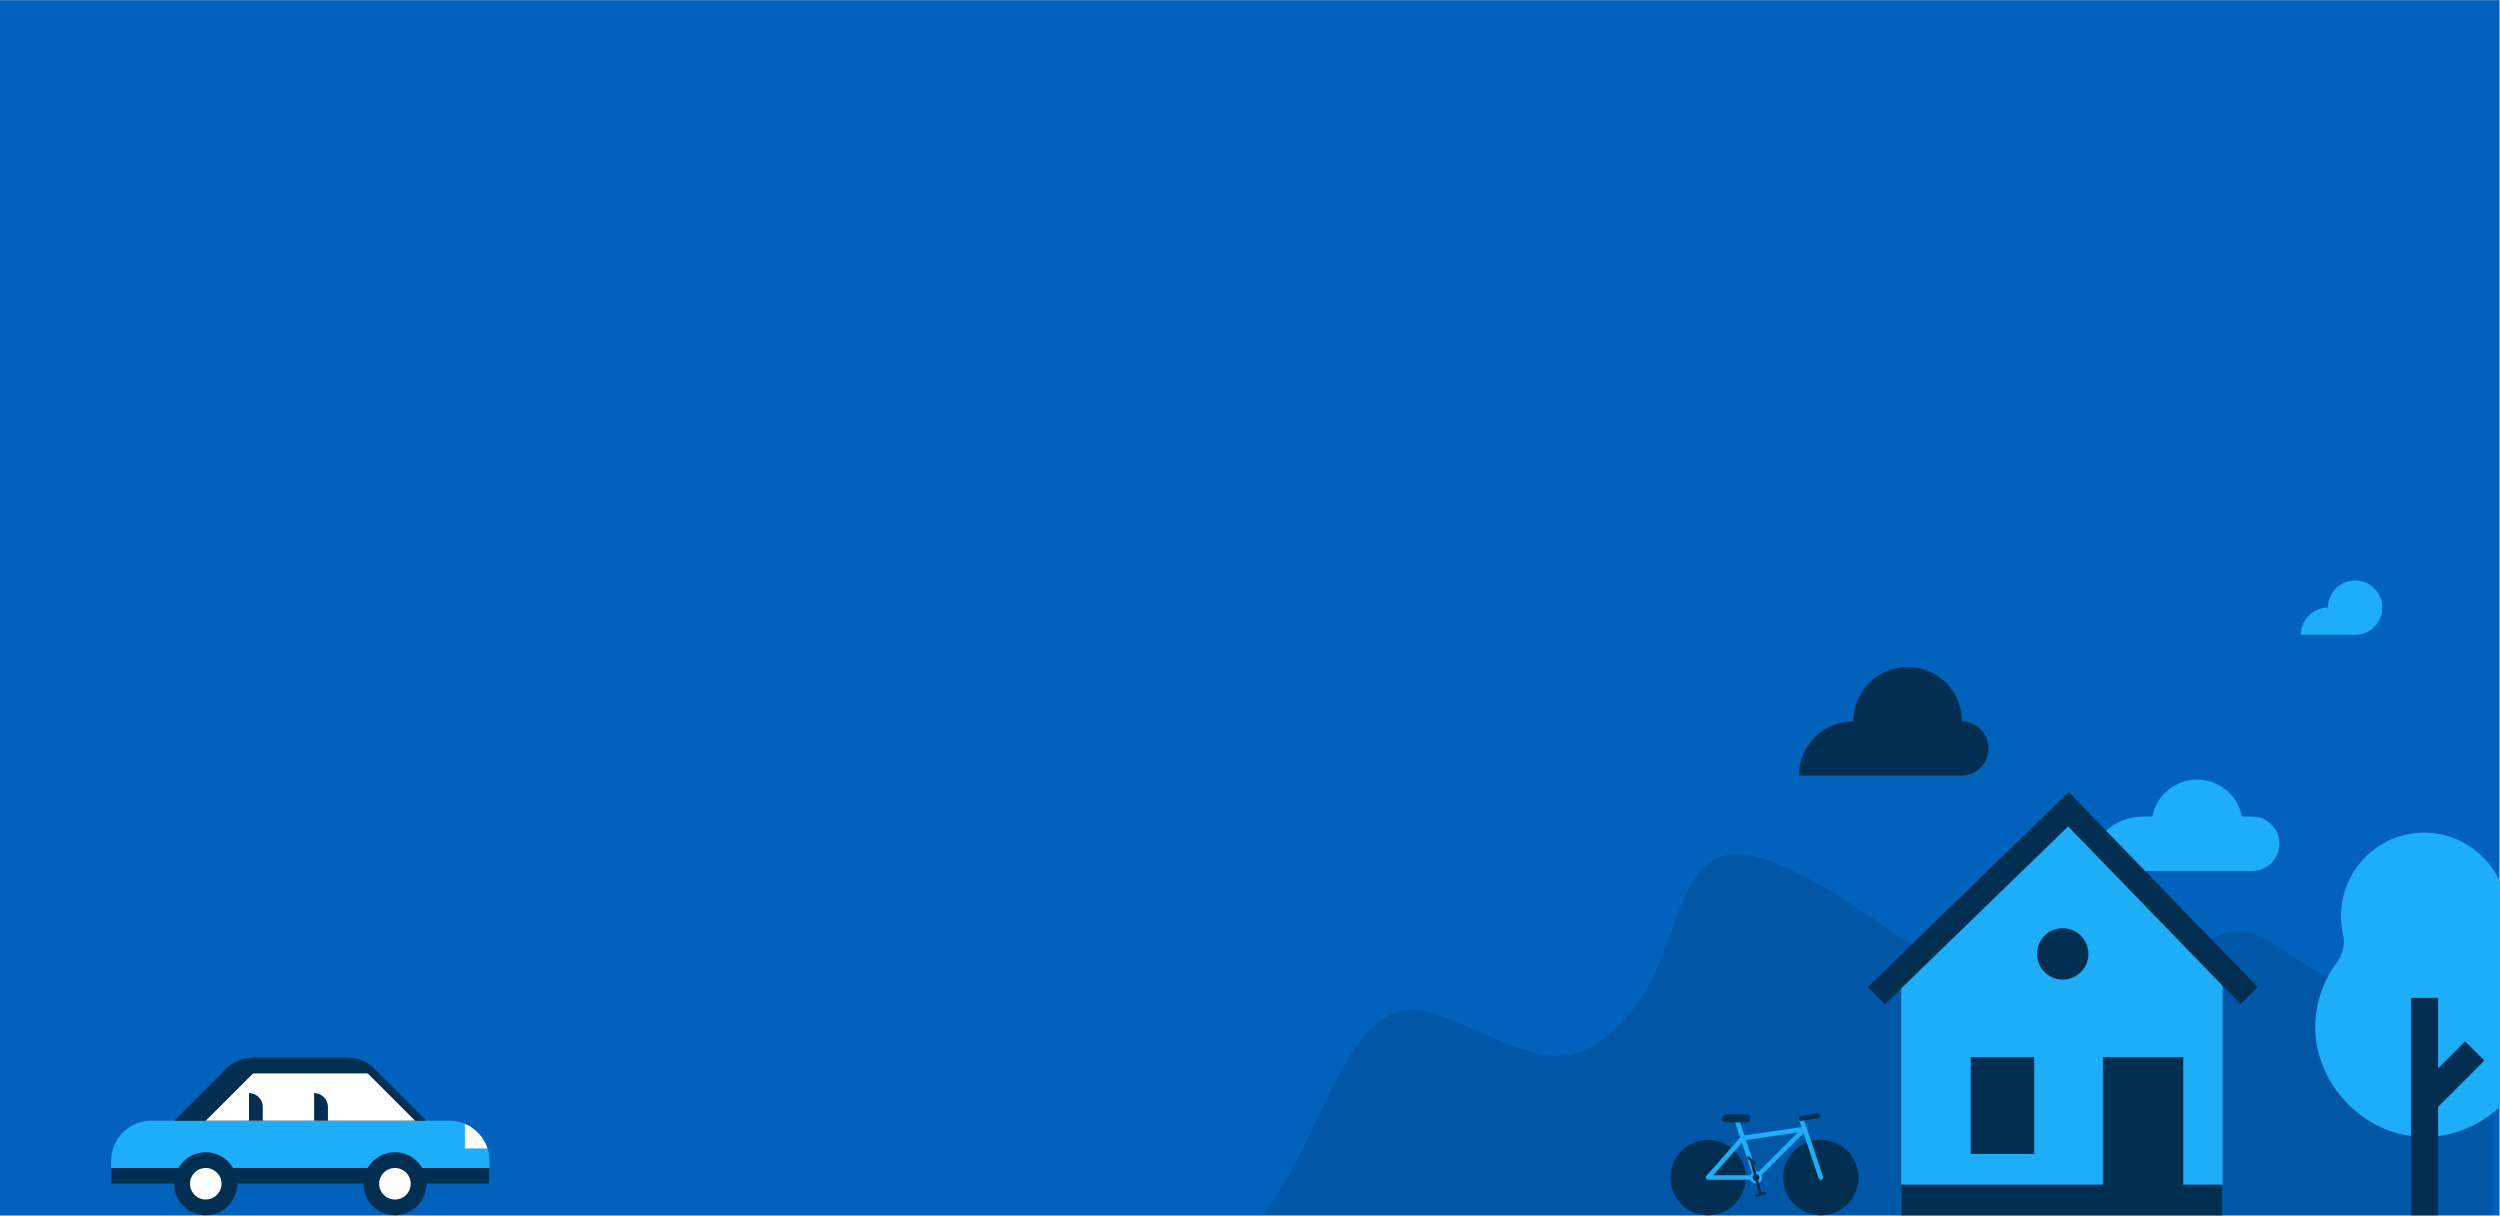
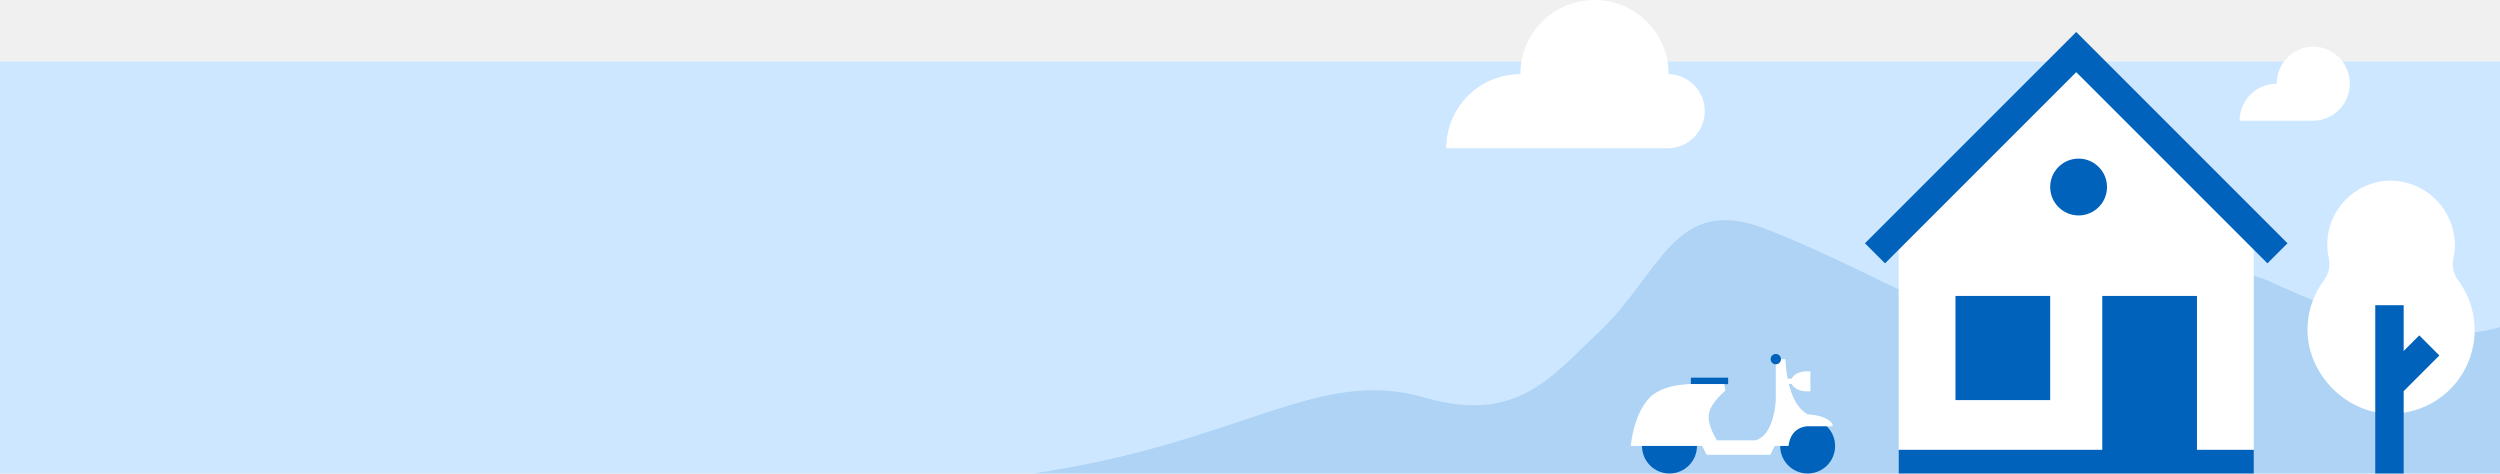
- <svg xmlns="http://www.w3.org/2000/svg" viewBox="0 0 1440 700">
+ <svg xmlns="http://www.w3.org/2000/svg" viewBox="0 0 1056 200">
  <defs>
-     <style>.cls-1{isolation:isolate;}.cls-2{fill:#0062ba;}.cls-3,.cls-6{fill:#022f51;}.cls-3{opacity:0.15;mix-blend-mode:multiply;}.cls-4{fill:#1eadf7;}.cls-5{fill:none;stroke:#022f51;stroke-miterlimit:10;stroke-width:14px;}.cls-7{fill:#fff;}.cls-8{fill:#2c3e50;}</style>
+     <style>.cls-1{isolation:isolate;}.cls-2{fill:#cce7ff;}.cls-3,.cls-5{fill:#0062ba;}.cls-3{opacity:0.15;mix-blend-mode:multiply;}.cls-4{fill:#fff;}</style>
  </defs>
  <g class="cls-1">
    <g id="bg">
-       <rect class="cls-2" x="-0.29" y="0.1" width="1440" height="700" />
+       <rect class="cls-2" y="26" width="1056" height="174" />
    </g>
-     <g id="Layer_1" data-name="Layer 1">
-       <path class="cls-3" d="M1436.38,700H727.22c38.88-50,49.06-134.69,100.65-115.57s73.26,42.35,110.28,0,21.32-117.14,91.6-84.35S1166.58,610,1210,590.9s60.16-73.94,99.94-47.08,86.74,53.56,126.49,36.67Z" />
-       <path class="cls-4" d="M1296.86,470.34h-5.5a26.3,26.3,0,0,0-51.63,0h-5.49a31.31,31.31,0,0,0-31.31,31.31h93.93a15.66,15.66,0,1,0,0-31.31Z" />
-       <polygon class="cls-4" points="1191.39 466.14 1095.56 558.7 1095.13 558.7 1095.13 700 1280.24 700 1280.24 558.7 1280.67 558.7 1191.39 466.14" />
-       <polyline class="cls-5" points="1080.75 573.5 1191.39 466.14 1295.48 573.5" />
-       <rect class="cls-6" x="1135.12" y="608.83" width="36.58" height="55.84" />
-       <polygon class="cls-6" points="1257.54 682.34 1257.54 608.83 1211.26 608.83 1211.26 682.34 1095.13 682.34 1095.13 700 1211.26 700 1257.54 700 1280.24 700 1280.24 682.34 1257.54 682.34" />
-       <circle class="cls-6" cx="1188.12" cy="549.44" r="14.81" />
-       <path class="cls-4" d="M258.72,645.51H87.27A23.25,23.25,0,0,0,64,668.76v13.08H282V668.76A23.25,23.25,0,0,0,258.72,645.51Z" />
-       <path class="cls-7" d="M280.82,661.52a23.33,23.33,0,0,0-13.05-14.18v14.18Z" />
-       <path class="cls-6" d="M199.69,609.19H146.3A23.24,23.24,0,0,0,129.86,616l-29.51,29.51H245.64L216.13,616A23.26,23.26,0,0,0,199.69,609.19Z" />
-       <circle class="cls-6" cx="118.51" cy="681.84" r="18.16" />
-       <circle class="cls-6" cx="227.48" cy="681.84" r="18.16" />
-       <path class="cls-7" d="M239.06,645.51l-26.22-26.22a18.65,18.65,0,0,0-13.15-5.45H157.92a18.64,18.64,0,0,0-13.14,5.45l-26.22,26.22Z" />
-       <path class="cls-6" d="M127.59,618.27H218.4L216.13,616a23.26,23.26,0,0,0-16.44-6.81H146.3A23.24,23.24,0,0,0,129.86,616Z" />
-       <path class="cls-6" d="M180.94,629.62h0a8,8,0,0,1,7.95,8v7.94h-7.95Z" />
-       <path class="cls-6" d="M143.41,629.62h0a7.94,7.94,0,0,1,7.94,8v7.94h-7.94Z" />
-       <rect class="cls-6" x="242.09" y="672.76" width="39.87" height="9.08" />
-       <rect class="cls-6" x="131.3" y="672.76" width="83.37" height="9.08" />
-       <rect class="cls-6" x="64.02" y="672.76" width="41.14" height="9.08" />
-       <path class="cls-7" d="M127.59,681.84a9.08,9.08,0,1,0-9.08,9.08A9.08,9.08,0,0,0,127.59,681.84Z" />
-       <path class="cls-7" d="M236.56,681.84a9.08,9.08,0,1,0-9.08,9.08A9.07,9.07,0,0,0,236.56,681.84Z" />
-       <path class="cls-6" d="M1130.12,415.44h0a31.31,31.31,0,1,0-62.62,0,31.31,31.31,0,0,0-31.31,31.31h93.94a15.66,15.66,0,0,0,0-31.31Z" />
-       <path class="cls-4" d="M1356.56,334.35A15.65,15.65,0,0,0,1340.91,350a15.65,15.65,0,0,0-15.65,15.65h31.3a15.65,15.65,0,1,0,0-31.3Z" />
-       <path class="cls-4" d="M1443.45,537.76a46.85,46.85,0,0,0,1.09-11.43c-.69-25.84-23.24-47.31-49.08-46.75a48,48,0,0,0-47,48,47.27,47.27,0,0,0,1.08,10,20.24,20.24,0,0,1-3.41,16.66,62.42,62.42,0,0,0-12.42,33.32c-2.4,34.79,27,66.82,61.91,67.3a62.91,62.91,0,0,0,51.26-100.59A20.08,20.08,0,0,1,1443.45,537.76Z" />
-       <polygon class="cls-6" points="1430.99 610.88 1419.92 599.81 1404.36 615.37 1404.36 574.76 1388.71 574.76 1388.71 700 1404.36 700 1404.36 637.51 1430.99 610.88" />
-       <path class="cls-4" d="M988.71,678.28a4.87,4.87,0,1,0-4.87,4.87A4.87,4.87,0,0,0,988.71,678.28Z" />
-       <path class="cls-4" d="M1051.21,678.28a2.44,2.44,0,1,0-2.43,2.43A2.43,2.43,0,0,0,1051.21,678.28Z" />
-       <path class="cls-6" d="M983.84,700a21.72,21.72,0,1,1,21.72-21.72A21.74,21.74,0,0,1,983.84,700Z" />
-       <path class="cls-6" d="M1048.78,700a21.72,21.72,0,1,1,21.72-21.72A21.74,21.74,0,0,1,1048.78,700Z" />
-       <path class="cls-4" d="M1050.07,677.85l-11.36-34.1a1.37,1.37,0,0,0-2.59.87l1.52,4.54L1004.79,654l-3.42-10.28a1.37,1.37,0,0,0-2.59.87l3.54,10.63-19.5,22.13c-.05,0-.06.11-.1.16a1.74,1.74,0,0,0-.15.26,2.8,2.8,0,0,0-.06.28,1.42,1.42,0,0,0,0,.2s0,0,0,0,0,.19.06.29a1.55,1.55,0,0,0,.06.23,6.1,6.1,0,0,0,.31.43l0,0a.92.92,0,0,0,.21.13,1.18,1.18,0,0,0,.19.11,1.24,1.24,0,0,0,.5.1h24.26a3.6,3.6,0,1,0,6.66-2.76l24.09-24.08,8.64,25.91a1.36,1.36,0,0,0,1.29.93,1.29,1.29,0,0,0,.43-.07A1.35,1.35,0,0,0,1050.07,677.85Zm-38.39-3.15-6-18,29.89-4.43L1012.83,675A3.33,3.33,0,0,0,1011.68,674.7Zm-2.58.86a3.49,3.49,0,0,0-1,1.35H986.86l16.46-18.67Z" />
-       <path class="cls-8" d="M1037.41,645.55a1.36,1.36,0,0,1-.2-2.71l9.74-1.45a1.37,1.37,0,0,1,.41,2.7l-9.75,1.44-.2,0Z" />
-       <path class="cls-6" d="M1005.53,646.52H994.16a2.34,2.34,0,0,1,0-4.67h11.37a2.34,2.34,0,1,1,0,4.67Z" />
-       <path class="cls-6" d="M1011.44,679.06a.77.77,0,0,1-.75-.58l-2.61-9.74a.78.78,0,0,1,.55-1,.79.79,0,0,1,1,.55l2.61,9.75a.77.77,0,0,1-.55.95l-.2,0Z" />
-       <path class="cls-6" d="M1014.05,688.8a.77.77,0,0,1-.75-.58l-2.61-9.74a.76.76,0,0,1,.55-1,.77.77,0,0,1,1,.55l2.61,9.74a.77.77,0,0,1-.55.95l-.2,0Z" />
-       <path class="cls-6" d="M1016.6,688.14l-4.7,1.26a.78.78,0,1,1-.4-1.5l4.7-1.26a.78.78,0,0,1,.4,1.5Z" />
-       <path class="cls-6" d="M1010,670.81l-3.44-3.44a.79.79,0,0,1,0-1.11.8.8,0,0,1,1.11,0l3.44,3.45a.77.77,0,0,1,0,1.1.78.78,0,0,1-1.1,0Z" />
-       <circle class="cls-6" cx="1011.44" cy="678.28" r="1.95" />
-       <path class="cls-6" d="M1037.41,645.55a1.36,1.36,0,0,1-.2-2.71l9.74-1.45a1.37,1.37,0,0,1,.41,2.7l-9.75,1.44-.2,0Z" />
+     <g id="outline">
+       <path class="cls-3" d="M1056,200H436.47C525,187,556.3,154.74,602,168c39,11.32,53.86-9.47,73.45-27.79,26-24.35,31.71-58.37,70-43.64,52.47,20.2,104.51,56.87,137.63,47s46-38.26,76.34-24.36,66.25,27.71,96.61,19Z" />
+       <path class="cls-4" d="M704.82,31.31h0a31.31,31.31,0,1,0-62.62,0,31.31,31.31,0,0,0-31.31,31.31h93.94a15.66,15.66,0,0,0,0-31.31Z" />
+       <path class="cls-4" d="M977.35,19.69a15.66,15.66,0,0,0-15.66,15.66A15.65,15.65,0,0,0,946,51h31.31a15.66,15.66,0,0,0,0-31.31Z" />
+       <path class="cls-4" d="M1036.33,109a26.53,26.53,0,0,0,.61-6.41A27.41,27.41,0,0,0,1009.4,76.3a27,27,0,0,0-26.36,27,26.68,26.68,0,0,0,.61,5.63,11.39,11.39,0,0,1-1.91,9.35,35.06,35.06,0,0,0-7,18.7c-1.34,19.52,15.18,37.5,34.75,37.76a35.29,35.29,0,0,0,28.76-56.44A11.26,11.26,0,0,1,1036.33,109Z" />
+       <polyline class="cls-4" points="802 200 802 97 877 22 952 97 952 200" />
+       <rect class="cls-5" x="826" y="125" width="40" height="44" />
+       <polygon class="cls-5" points="928 190 928 125 888 125 888 190 802 190 802 200 888 200 928 200 952 200 952 190 928 190" />
+       <circle class="cls-5" cx="878" cy="79" r="12" />
+       <path class="cls-5" d="M705.19,176.8a11.6,11.6,0,1,0,11.6,11.6A11.6,11.6,0,0,0,705.19,176.8Z" />
+       <path class="cls-5" d="M763.55,176.8a11.6,11.6,0,1,0,11.6,11.6A11.6,11.6,0,0,0,763.55,176.8Z" />
+       <rect class="cls-5" x="714.22" y="159.53" width="15.75" height="2.73" />
+       <path class="cls-4" d="M763.55,175c-4.38-2.35-6.71-7.79-7.95-12.82h1.24c.75,1.79,3.26,3.11,6.25,3.11h1.62v-8.45h-1.62c-3,0-5.5,1.31-6.25,3.11h-1.73a51.59,51.59,0,0,1-.93-8.22h-4.09V169s-.59,15.2-8.77,17H725.26s-4.2-6.27-3.44-11.14,7-9.85,7-9.85l-.52-2.79H715.52s-13.39-.52-19.3,6.36c-6.49,7.55-7.36,19.78-7.36,19.78H719l1.89,3.75h26.88l1.9-3.75h5.8c1-8.43,8.1-8.3,8.1-8.3h10s.62.07.62-.4S772.8,175.64,763.55,175Z" />
+       <circle class="cls-5" cx="750.09" cy="151.7" r="2.18" transform="translate(588.59 899.74) rotate(-89.25)" />
+       <polygon class="cls-5" points="1030.38 150.15 1021.9 141.66 1015.31 148.25 1015.31 128.91 1003.31 128.91 1003.31 200 1015.31 200 1015.31 165.22 1030.38 150.15" />
+       <polygon class="cls-5" points="957.76 111.24 877 30.48 796.24 111.24 787.76 102.76 877 13.52 966.24 102.76 957.76 111.24" />
    </g>
  </g>
</svg>
